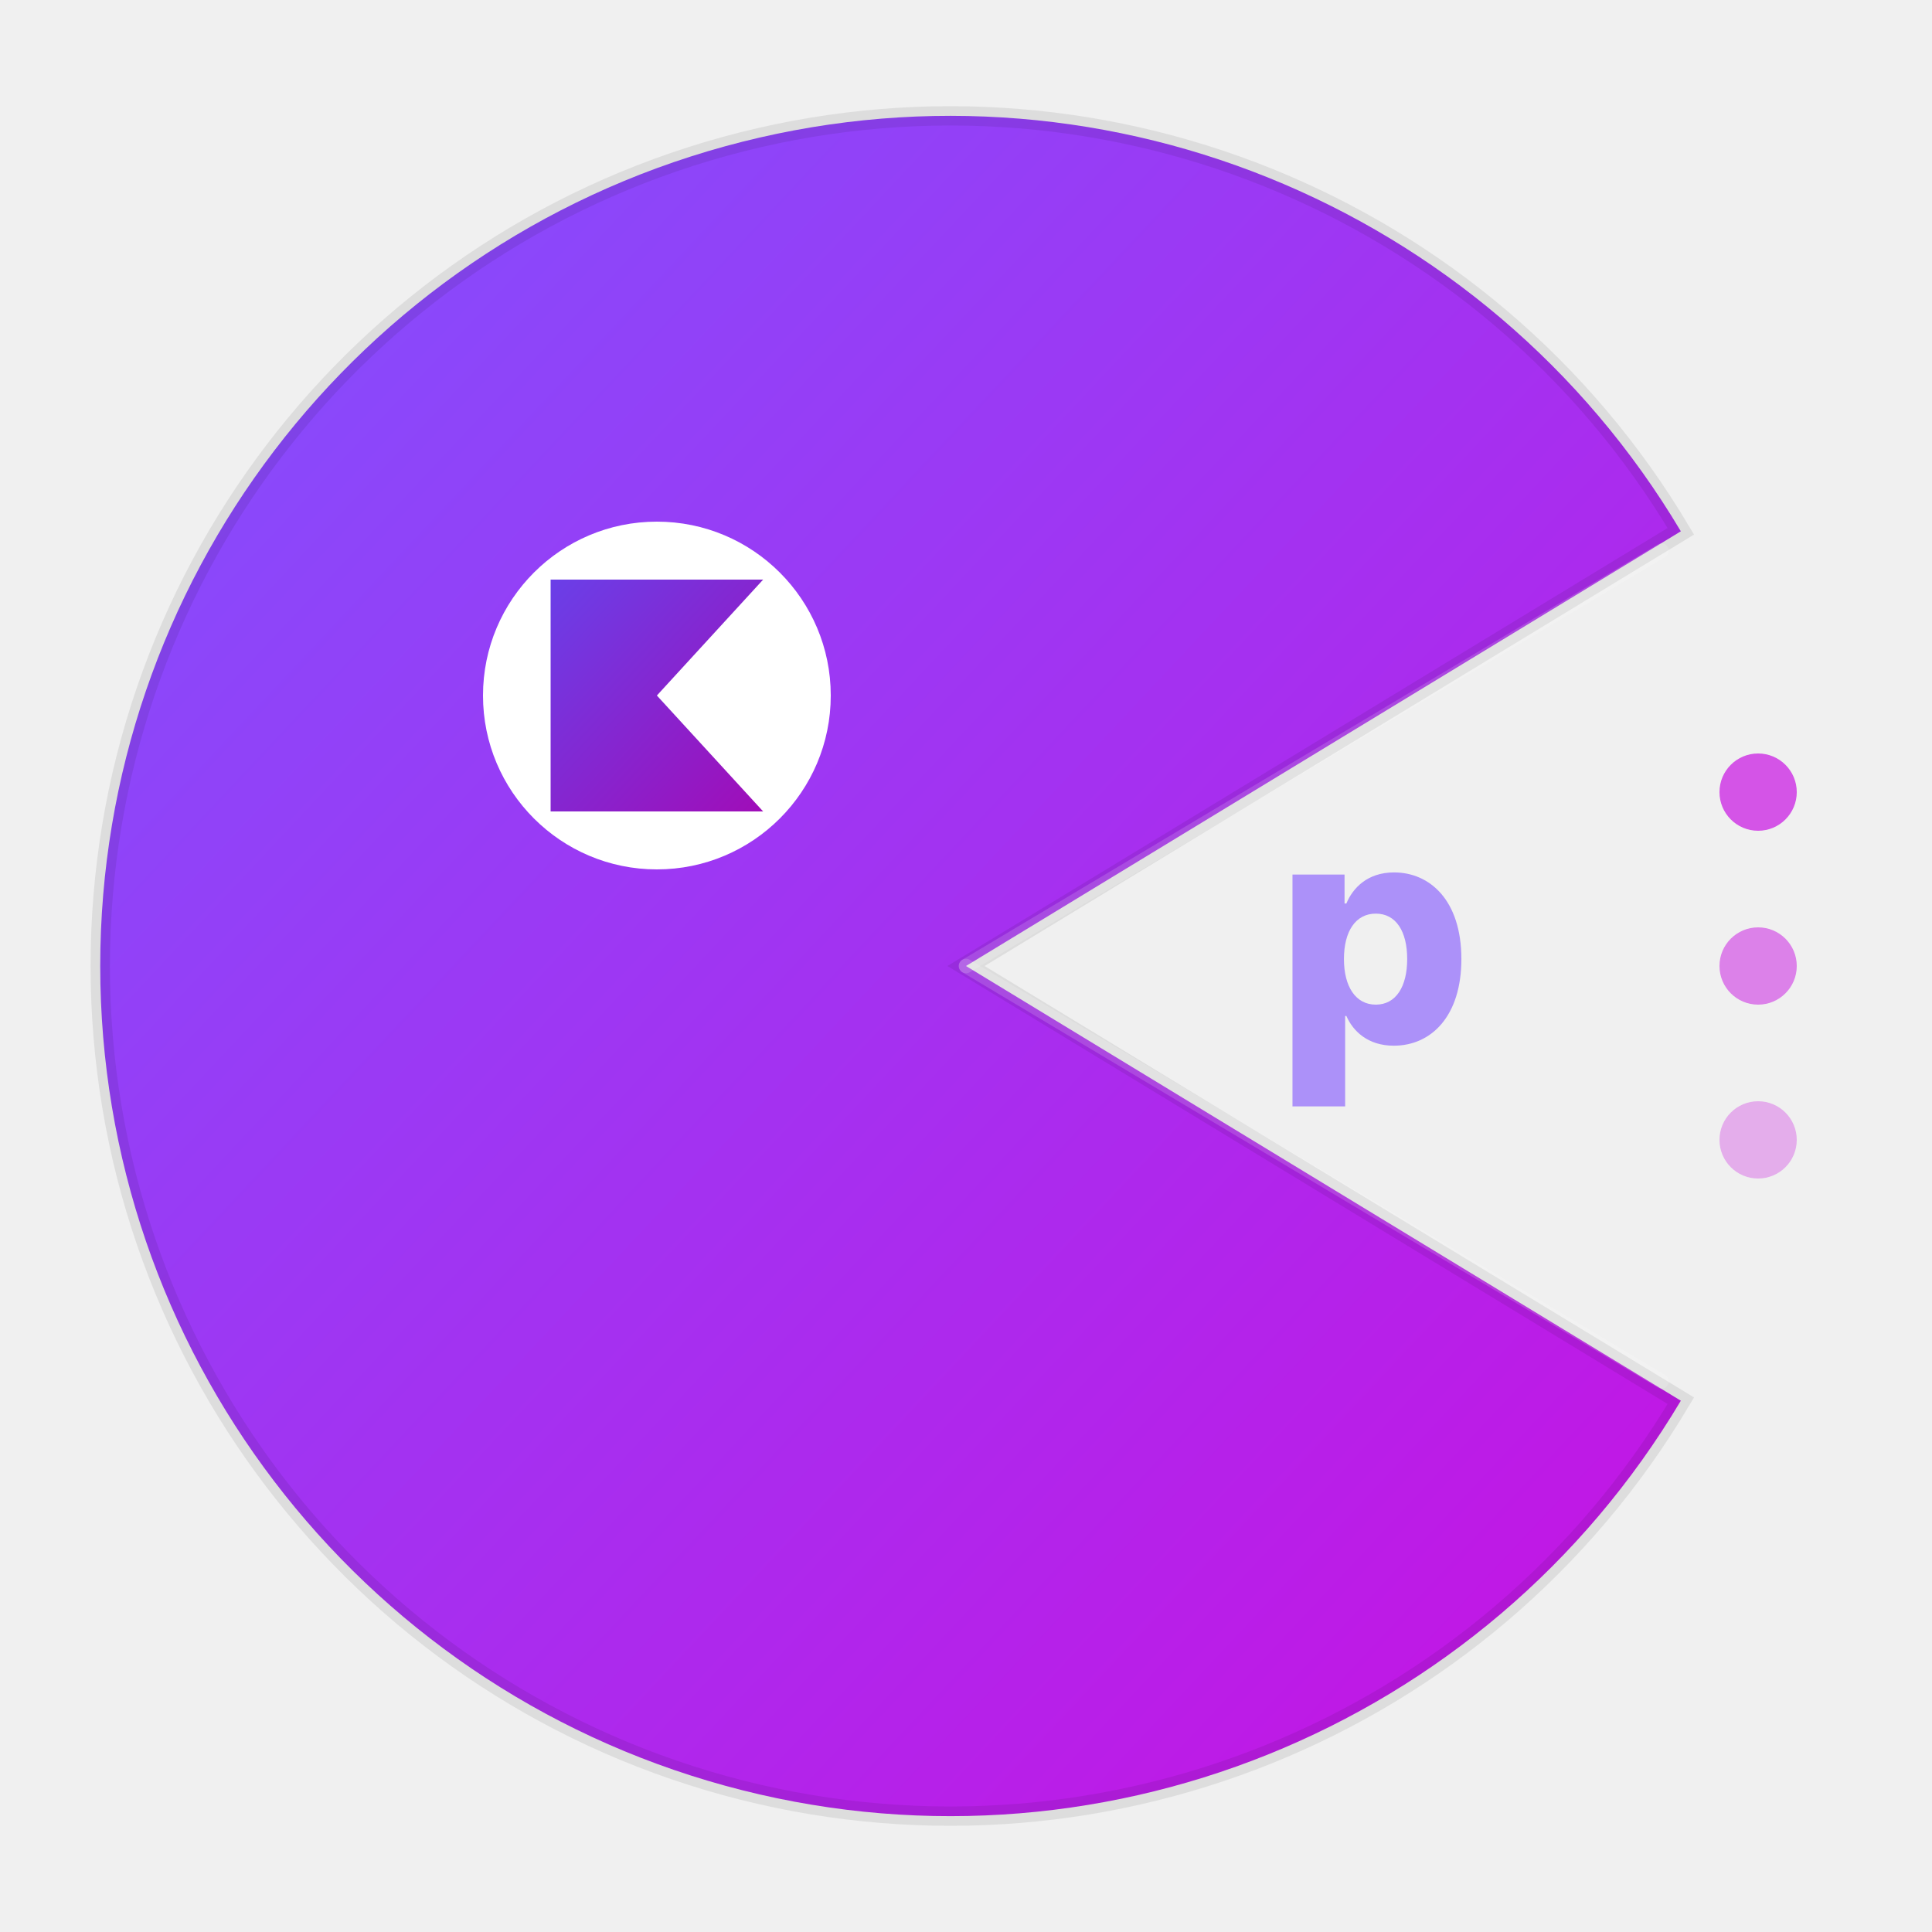
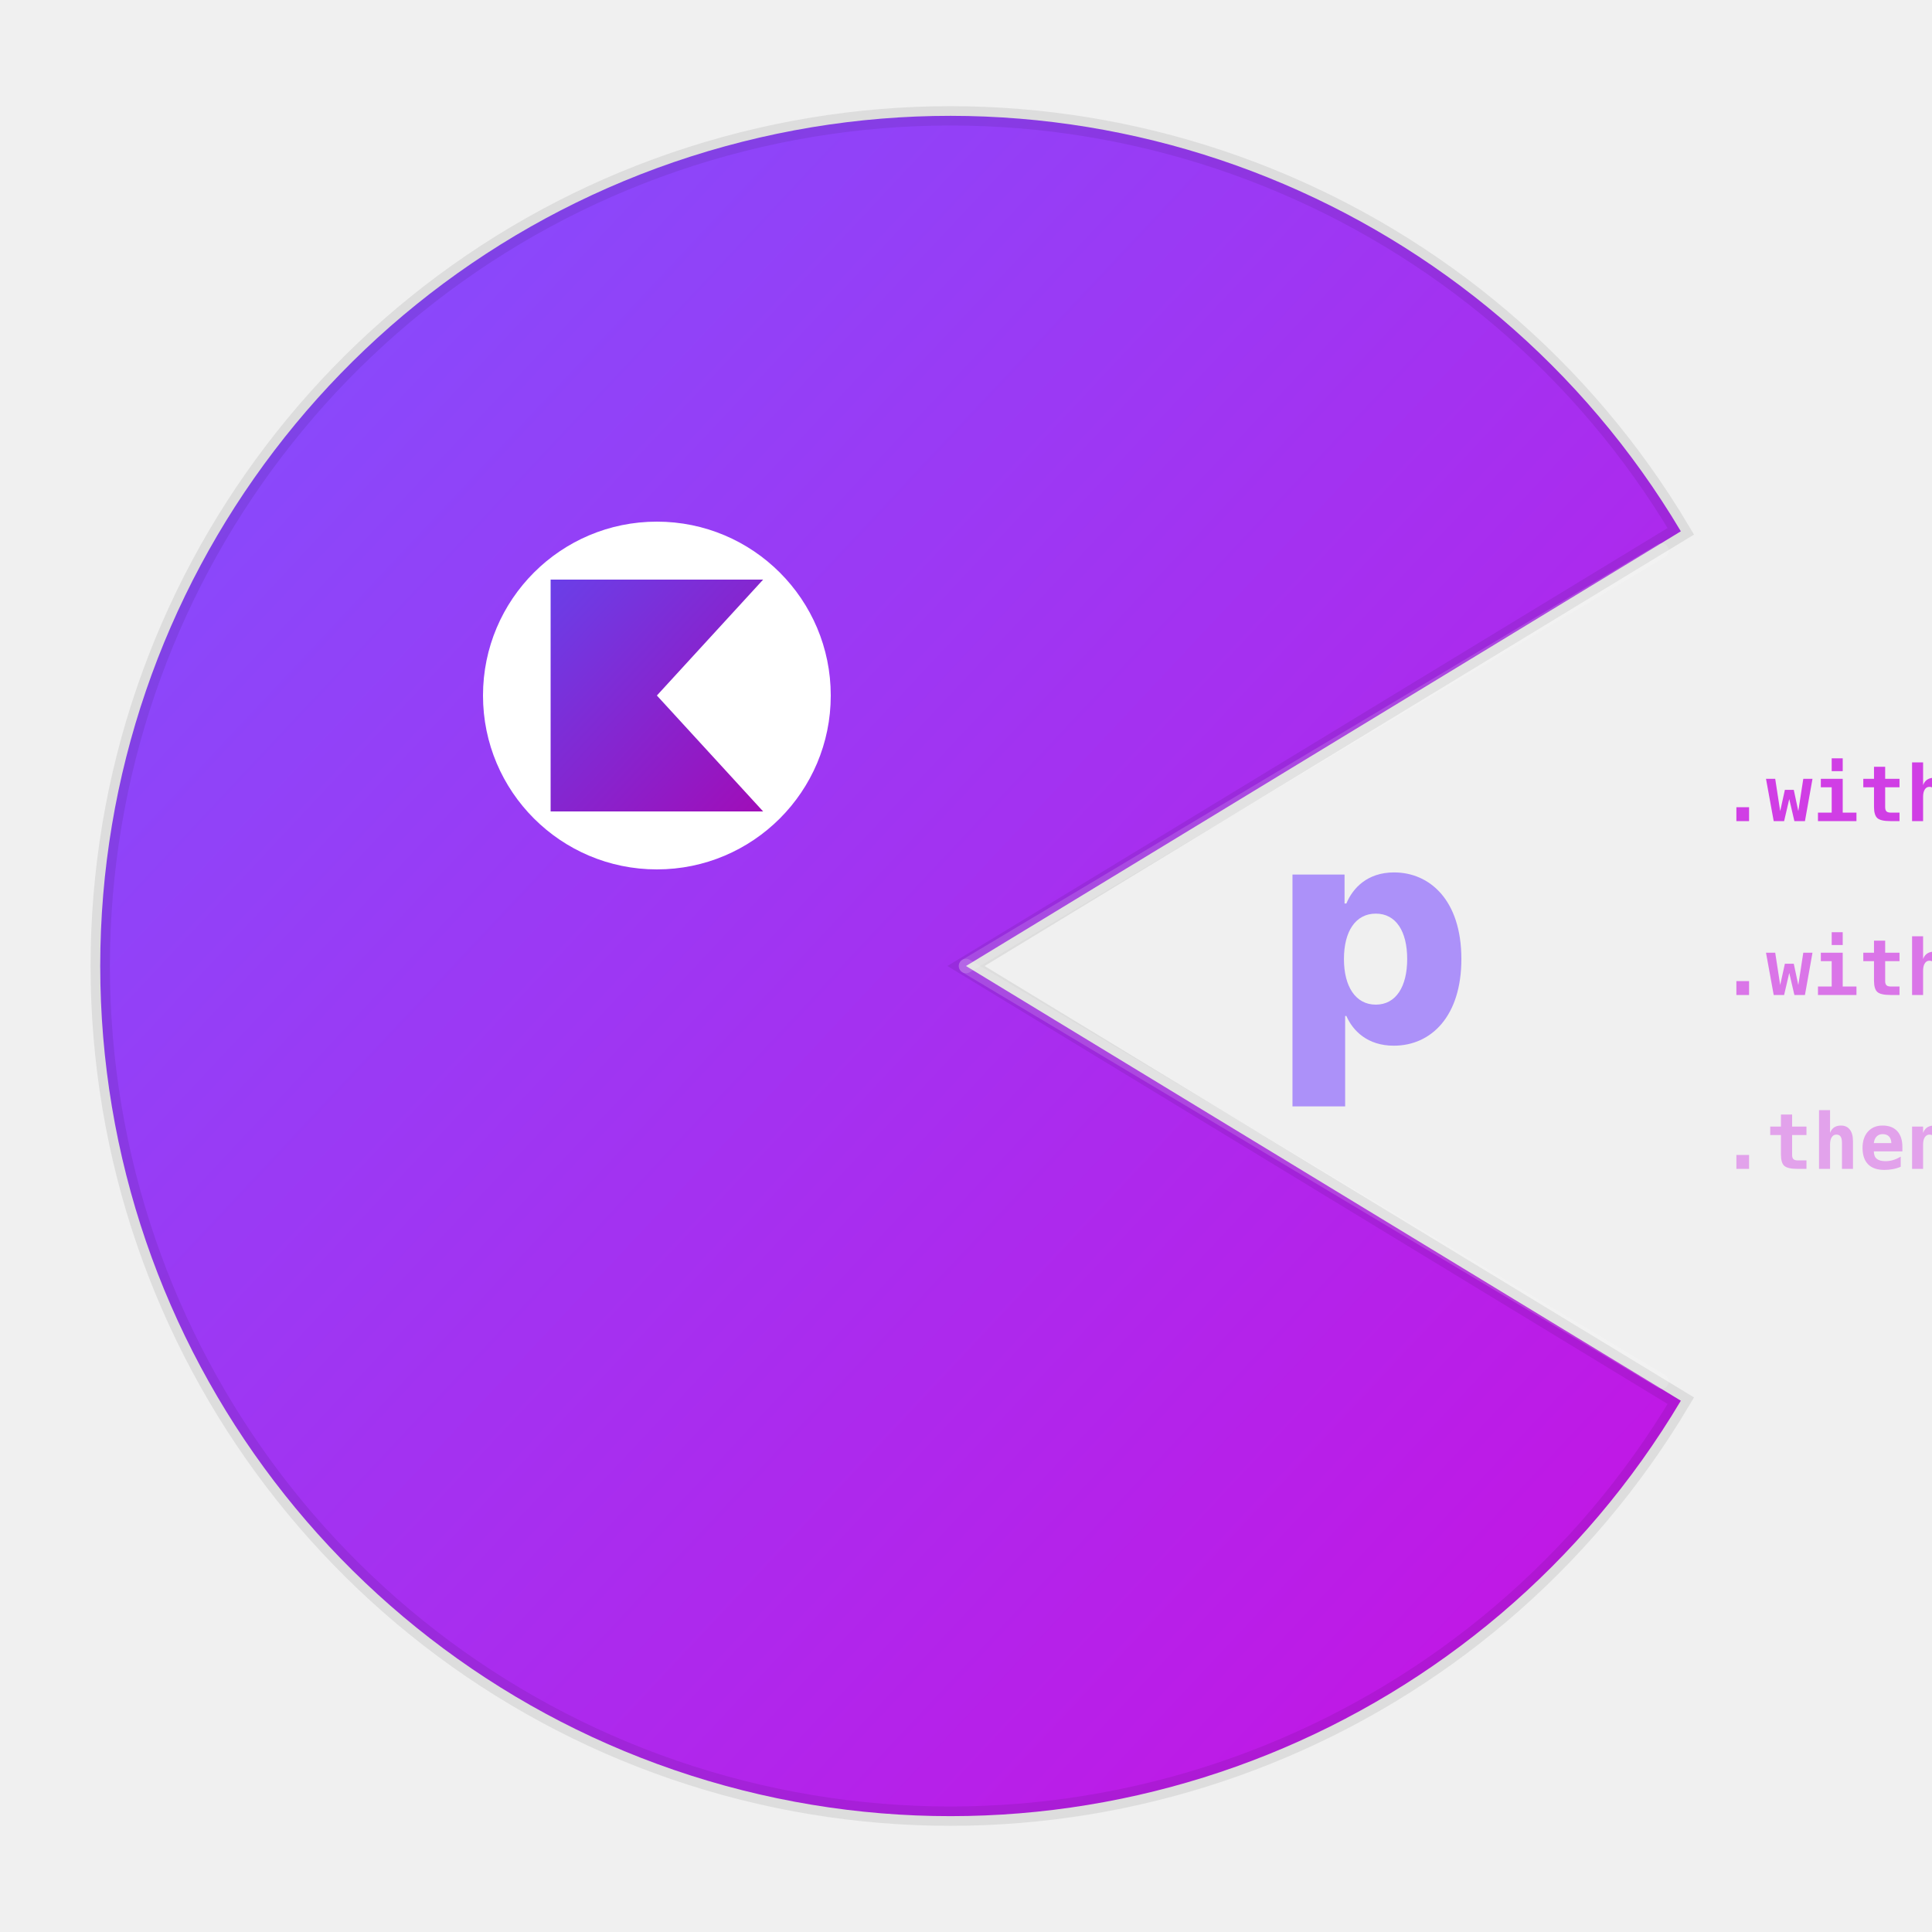
<svg xmlns="http://www.w3.org/2000/svg" viewBox="0 0 200 200" width="200" height="200">
  <defs>
    <linearGradient id="grad" x1="0%" y1="0%" x2="100%" y2="100%">
      <stop offset="0%" stop-color="#7F52FF" />
      <stop offset="100%" stop-color="#C811E2" />
    </linearGradient>
    <linearGradient id="grad-dark" x1="0%" y1="0%" x2="100%" y2="100%">
      <stop offset="0%" stop-color="#6A3FE8" />
      <stop offset="100%" stop-color="#A00DB8" />
    </linearGradient>
  </defs>
  <path d="M100,100 L174,55 A88,88 0 1,0 174,145 Z" fill="url(#grad)" />
  <path d="M100,100 L174,55 A88,88 0 1,0 174,145 Z" fill="none" stroke="rgba(0,0,0,0.08)" stroke-width="2" />
  <circle cx="68" cy="72" r="18" fill="white" />
  <path d="M57,60 L79,60 L68,72 L79,84 L57,84 Z" fill="url(#grad-dark)" />
  <text x="132" y="108" font-family="system-ui, -apple-system, sans-serif" font-weight="800" font-size="32" fill="rgba(127,82,255,0.6)" letter-spacing="-1">p</text>
  <line x1="100" y1="100" x2="172" y2="57" stroke="rgba(255,255,255,0.15)" stroke-width="1.5" stroke-linecap="round" />
  <line x1="100" y1="100" x2="172" y2="143" stroke="rgba(255,255,255,0.15)" stroke-width="1.5" stroke-linecap="round" />
-   <circle cx="182" cy="82" r="4" fill="#C811E2" opacity="0.7" />
-   <circle cx="182" cy="100" r="4" fill="#C811E2" opacity="0.5" />
-   <circle cx="182" cy="118" r="4" fill="#C811E2" opacity="0.3" />
+   <text x="178" y="85" font-family="JetBrains Mono, Fira Code, monospace" font-weight="700" font-size="8" fill="#C811E2" opacity="0.8">.with { }</text>
+   <text x="178" y="103" font-family="JetBrains Mono, Fira Code, monospace" font-weight="700" font-size="8" fill="#C811E2" opacity="0.55">.with { }</text>
+   <text x="178" y="121" font-family="JetBrains Mono, Fira Code, monospace" font-weight="700" font-size="8" fill="#C811E2" opacity="0.35">.then { }</text>
</svg>
